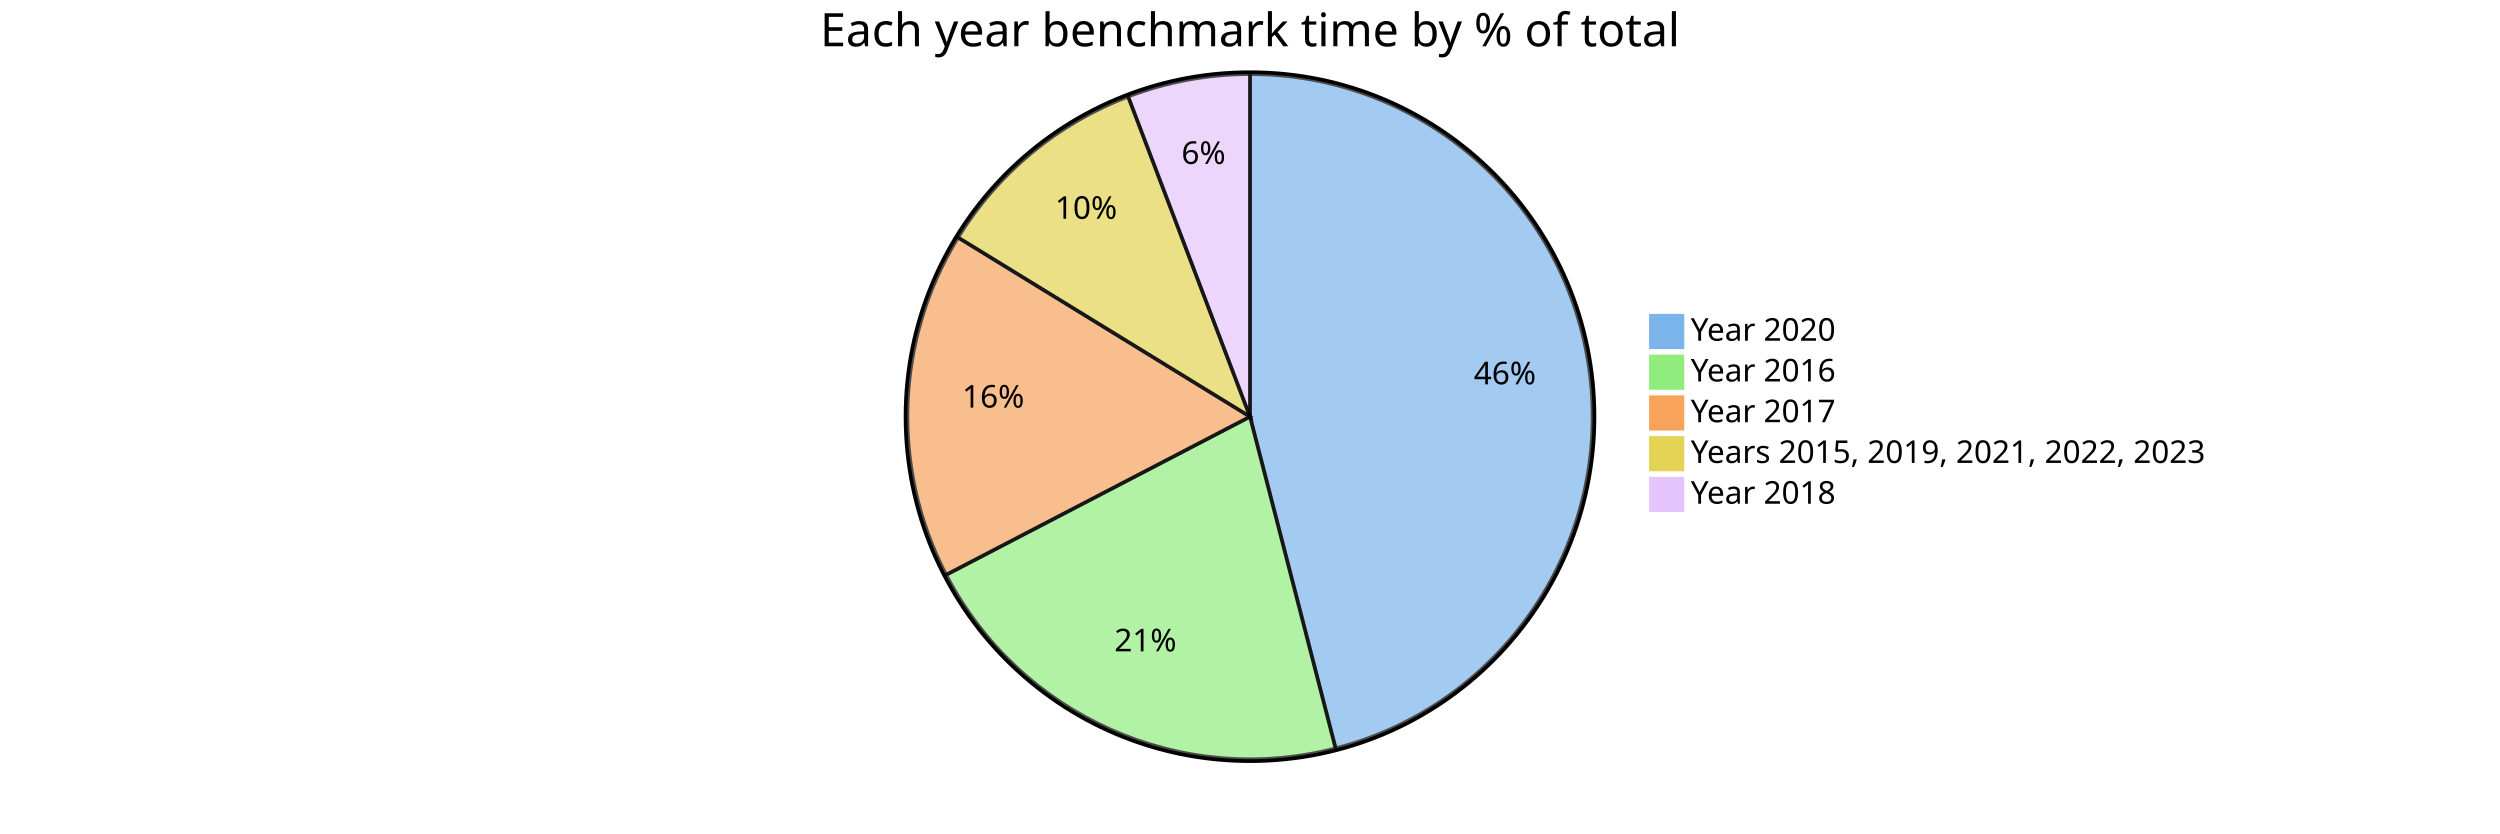
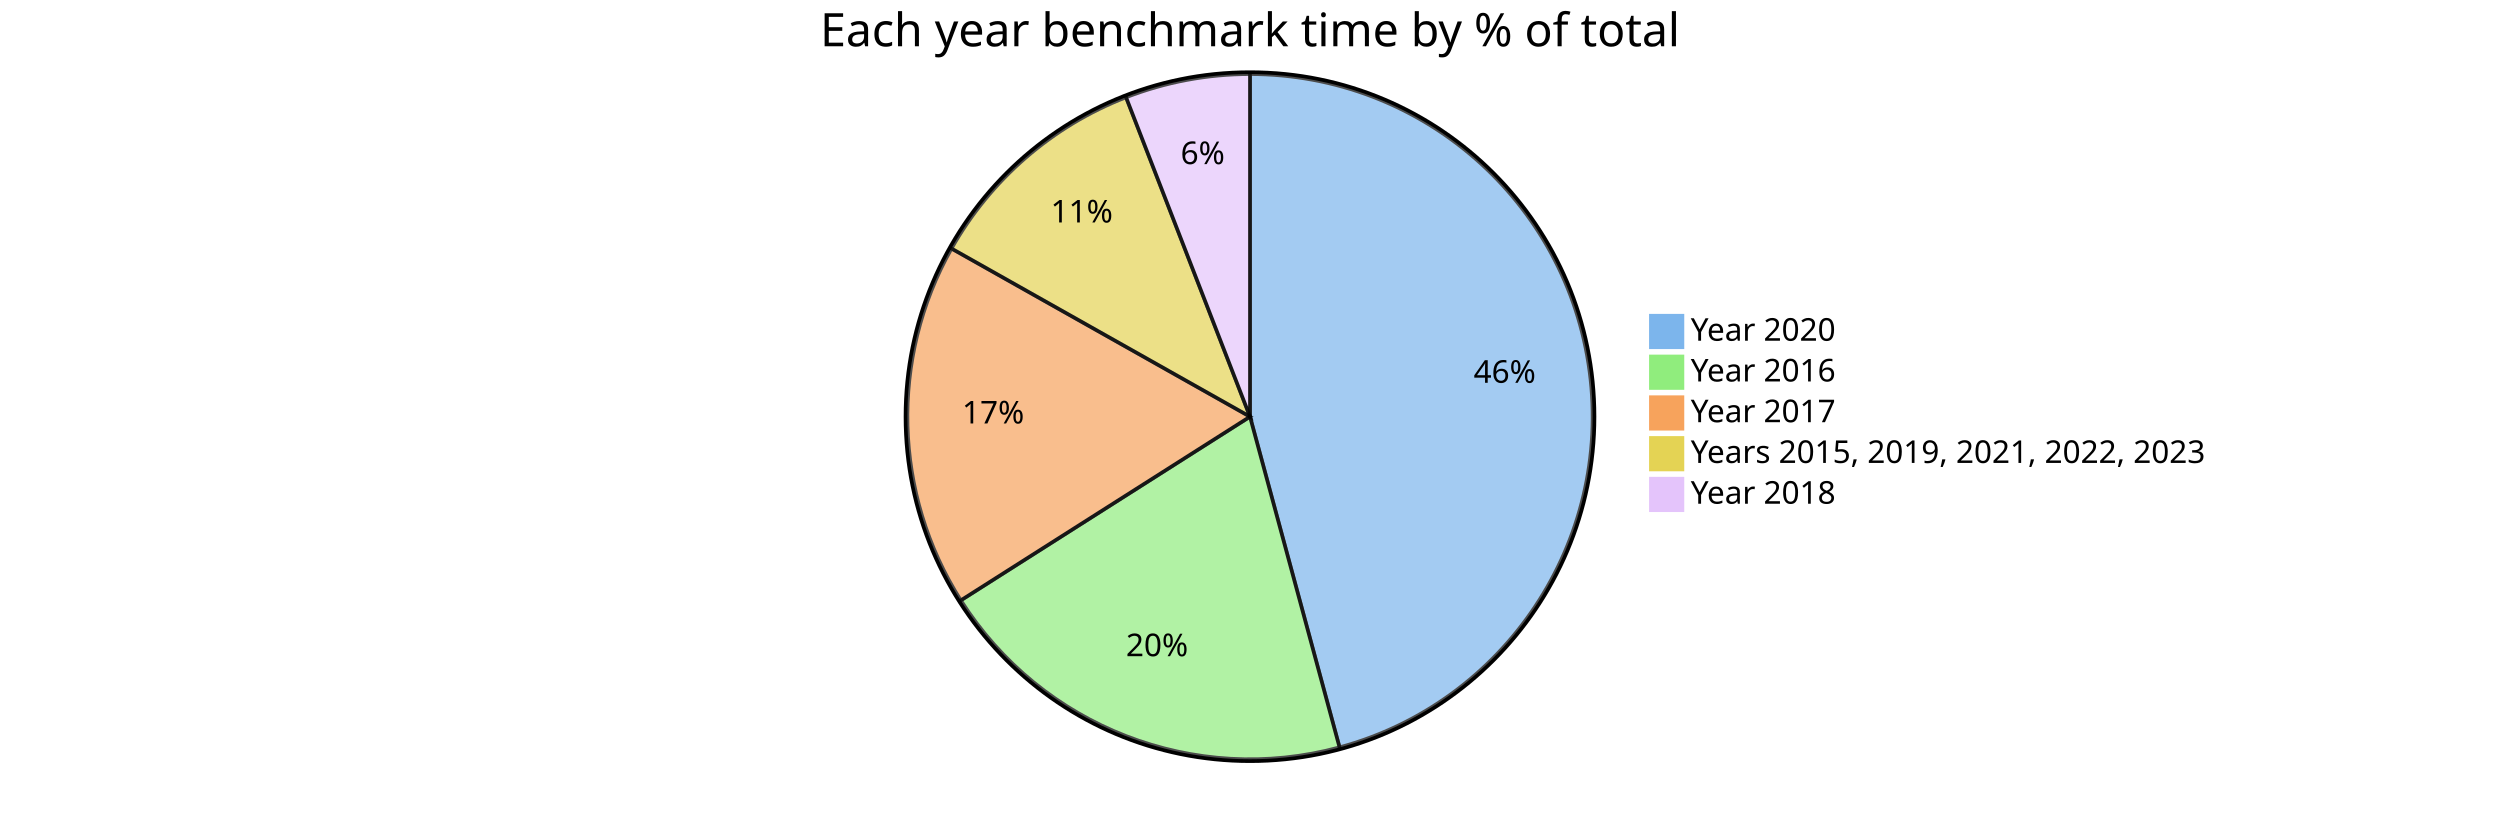
<svg xmlns="http://www.w3.org/2000/svg" viewBox="0 0 1350 450" preserveAspectRatio="xMidYMin">
  <style>
		text {font-family:sans-serif;font-size:17px;}
		.pieOuterCircle {stroke:black;stroke-width:2px;fill:none;}
		.pieCircle {stroke:black;stroke-width:2px;opacity:0.7;}
		.slice {text-anchor:middle;}
		.pieTitleText {text-anchor:middle;font-size:25px;}
	</style>
  <g transform="translate(675,225)">
    <circle class="pieOuterCircle" cx="0" cy="0" r="186" />
-     <path class="pieCircle" d="M0,-185A185,185,0,0,1,46.225,179.132L0,0Z" fill="#7cb5ec" />
-     <path class="pieCircle" d="M46.225,179.132A185,185,0,0,1,-164.109,85.4L0,0Z" fill="#90ed7d" />
-     <path class="pieCircle" d="M-164.109,85.4A185,185,0,0,1,-157.665,-96.782L0,0Z" fill="#f7a35c" />
-     <path class="pieCircle" d="M-157.665,-96.782A185,185,0,0,1,-65.803,-172.901L0,0Z" fill="#e4d354" />
-     <path class="pieCircle" d="M-65.803,-172.901A185,185,0,0,1,0,-185L0,0Z" fill="#e4c4fb" />
-     <text class="slice" style="text-anchor: middle;" transform="translate(137.6453,-17.47342)">46%</text>
-     <text class="slice" style="text-anchor: middle;" transform="translate(-56.47739,126.7354)">21%</text>
-     <text class="slice" style="text-anchor: middle;" transform="translate(-138.6633,-4.90456)">16%</text>
-     <text class="slice" style="text-anchor: middle;" transform="translate(-88.52895,-106.8372)">10%</text>
-     <text class="slice" style="text-anchor: middle;" transform="translate(-25.08992,-136.4627)">6%</text>
+     <path class="pieCircle" d="M0,-185A185,185,0,0,1,48.354,178.569L0,0Z" fill="#7cb5ec" />
+     <path class="pieCircle" d="M48.354,178.569A185,185,0,0,1,-156.159,99.194L0,0Z" fill="#90ed7d" />
+     <path class="pieCircle" d="M-156.159,99.194A185,185,0,0,1,-161.184,-90.8L0,0Z" fill="#f7a35c" />
+     <path class="pieCircle" d="M-161.184,-90.8A185,185,0,0,1,-66.937,-172.466L0,0Z" fill="#e4d354" />
+     <path class="pieCircle" d="M-66.937,-172.466A185,185,0,0,1,0,-185L0,0Z" fill="#e4c4fb" />
+     <text class="slice" style="text-anchor: middle;" transform="translate(137.5389,-18.29238)">46%</text>
+     <text class="slice" style="text-anchor: middle;" transform="translate(-50.20277,129.3493)">20%</text>
+     <text class="slice" style="text-anchor: middle;" transform="translate(-138.7015,3.66873)">17%</text>
+     <text class="slice" style="text-anchor: middle;" transform="translate(-90.86193,-104.8603)">11%</text>
+     <text class="slice" style="text-anchor: middle;" transform="translate(-25.53768,-136.3796)">6%</text>
    <text class="pieTitleText" x="0" y="-200">Each year benchmark time by % of total</text>
    <g transform="translate(216,-55)">
      <rect height="18" style="fill: rgb(124, 181, 236); stroke: rgb(124, 181, 236);" width="18" />
      <text x="22" y="14">Year 2020</text>
    </g>
    <g transform="translate(216,-33)">
      <rect height="18" style="fill: rgb(144, 237, 125); stroke: rgb(144, 237, 125);" width="18" />
      <text x="22" y="14">Year 2016</text>
    </g>
    <g transform="translate(216,-11)">
      <rect height="18" style="fill: rgb(247, 163, 92); stroke: rgb(247, 163, 92);" width="18" />
      <text x="22" y="14">Year 2017</text>
    </g>
    <g transform="translate(216,11)">
      <rect height="18" style="fill: rgb(228, 211, 84); stroke: rgb(228, 211, 84);" width="18" />
      <text x="22" y="14">Years 2015, 2019, 2021, 2022, 2023</text>
    </g>
    <g transform="translate(216,33)">
      <rect height="18" style="fill: rgb(228, 196, 251); stroke: rgb(228, 196, 251);" width="18" />
      <text x="22" y="14">Year 2018</text>
    </g>
  </g>
</svg>
